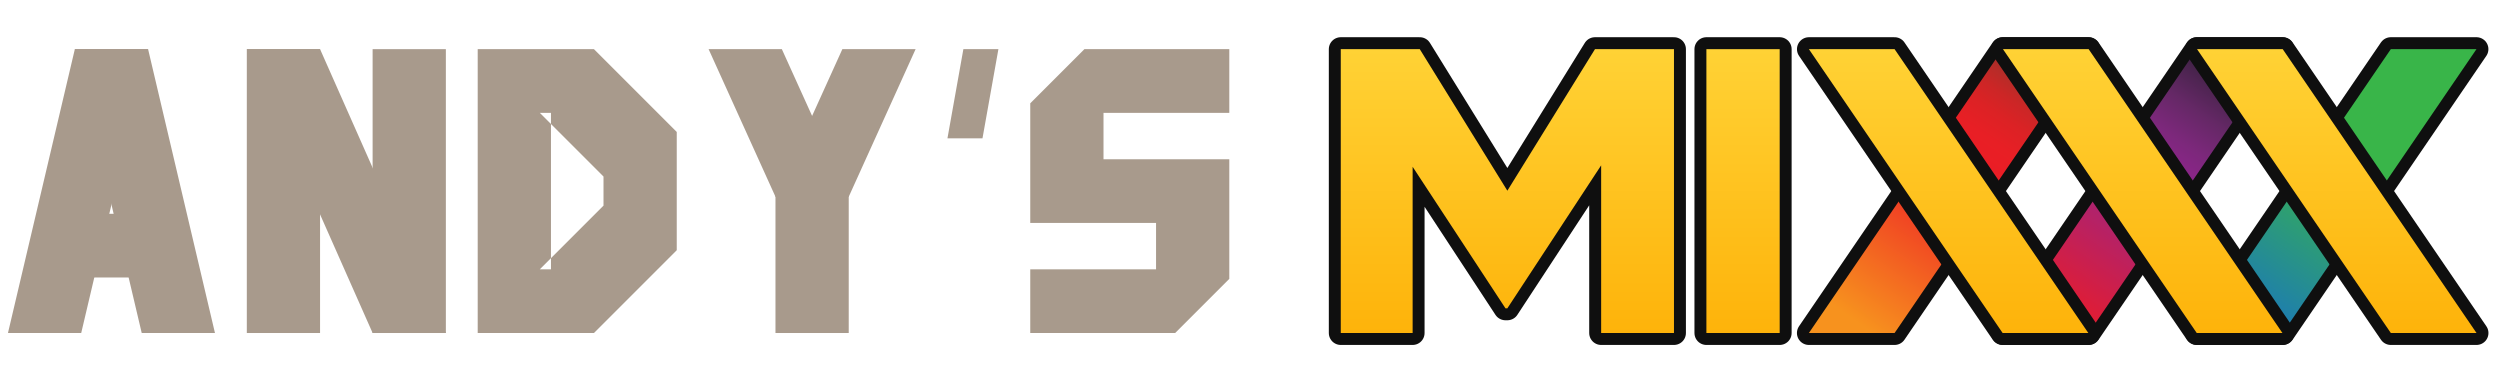
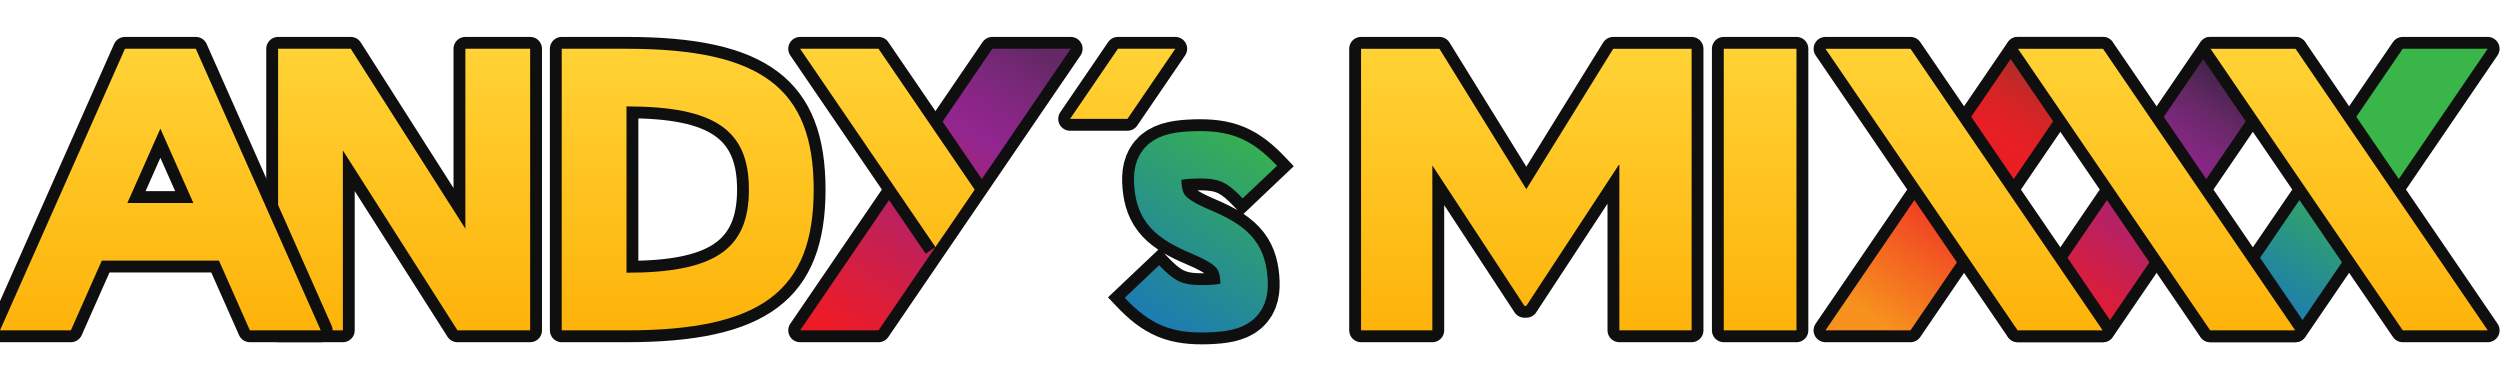
- <svg xmlns="http://www.w3.org/2000/svg" xmlns:xlink="http://www.w3.org/1999/xlink" width="157" height="24" version="1.1">
-   <g fill="#a89a8c">
-     <path d="M0.500,20.913 L4.700,3.087 L9.300,3.087 L5.100,20.913 Z" />
-     <path d="M13.500,20.913 L9.300,3.087 L4.700,3.087 L8.900,20.913 Z" />
-     <path d="M2.580,13.426 L11.420,13.426 L11.420,17.426 L2.580,17.426 Z" />
-     <path d="M15.500,3.087 L20.100,3.087 L20.100,20.913 L15.500,20.913 Z" />
-     <path d="M23.400,3.087 L28.000,3.087 L28.000,20.913 L23.400,20.913 Z" />
-     <path d="M15.500,3.087 L20.100,3.087 L28.000,20.913 L23.400,20.913 Z" />
-     <path d="M30.000,3.087 L37.300,3.087 L42.500,8.287 L42.500,15.713 L37.300,20.913 L30.000,20.913 Z M34.600,7.087 L33.900,7.087 L37.900,11.087 L37.900,12.913 L33.900,16.913 L34.600,16.913 Z" fill-rule="evenodd" />
-     <path d="M44.500,3.087 L49.100,3.087 L53.300,12.357 L48.700,12.357 Z" />
-     <path d="M52.900,3.087 L57.500,3.087 L53.300,12.357 L48.700,12.357 Z" />
-     <path d="M48.700,11.857 L53.300,11.857 L53.300,20.913 L48.700,20.913 Z" />
-     <path d="M60.500,3.087 L62.700,3.087 L61.700,8.687 L59.500,8.687 Z" />
-     <path d="M64.700,6.487 L68.100,3.087 L77.200,3.087 L77.200,7.087 L69.300,7.087 L69.300,10.000 L77.200,10.000 L77.200,17.513 L73.800,20.913 L64.700,20.913 L64.700,16.913 L72.600,16.913 L72.600,14.000 L64.700,14.000 Z" />
-   </g>
-   <g transform="translate(83.20,0)">
-     <defs id="defs57">
-       <linearGradient gradientUnits="userSpaceOnUse" gradientTransform="matrix(0.1991288,0,0,0.2000203,56.01339,3.087353)" y2="88.767" y1="-0.146" x2="13.486" x1="74.993" id="g">
-         <stop id="stop2" offset=".478" stop-color="#39b549" />
-         <stop id="stop4" offset="1" stop-color="#1a76bc" />
+ <svg xmlns="http://www.w3.org/2000/svg" xmlns:xlink="http://www.w3.org/1999/xlink" width="158.26" height="24" viewBox="0 0 158.26 24" version="1.1">
+   <g transform="translate(0,0)">
+     <defs>
+       <linearGradient id="an_slash" gradientUnits="userSpaceOnUse" x1="14.651" y1="3.087" x2="2.482" y2="20.913">
+         <stop offset="0.0" stop-color="#652866" />
+         <stop offset="0.129" stop-color="#7c287b" />
+         <stop offset="0.233" stop-color="#8b2589" />
+         <stop offset="0.299" stop-color="#91268f" />
+         <stop offset="1.0" stop-color="#ed1b26" />
      </linearGradient>
-       <linearGradient gradientUnits="userSpaceOnUse" gradientTransform="matrix(0.1991288,0,0,0.2000203,31.6365,3.087353)" y2="88.767" y1="-0.15" x2="13.488" x1="74.998" id="f">
-         <stop id="stop7" offset="0" stop-color="#381f1f" />
-         <stop id="stop9" offset=".002" stop-color="#3a1f20" />
-         <stop id="stop11" offset=".038" stop-color="#5b2825" />
-         <stop id="stop13" offset=".076" stop-color="#7c2f28" />
-         <stop id="stop15" offset=".117" stop-color="#9b2e28" />
-         <stop id="stop17" offset=".163" stop-color="#b62c28" />
-         <stop id="stop19" offset=".213" stop-color="#cc2626" />
-         <stop id="stop21" offset=".271" stop-color="#dc2225" />
-         <stop id="stop23" offset=".344" stop-color="#e81f25" />
-         <stop id="stop25" offset=".478" stop-color="#ed1b26" />
-         <stop id="stop27" offset="1" stop-color="#f7921e" />
+       <linearGradient id="an_amber" gradientUnits="userSpaceOnUse" x1="0" y1="3.087" x2="0" y2="20.913">
+         <stop offset="0" stop-color="#ffd235" />
+         <stop offset="1" stop-color="#feb30a" />
      </linearGradient>
-       <linearGradient gradientUnits="userSpaceOnUse" gradientTransform="matrix(0.1991288,0,0,0.2000203,43.82628,3.087353)" y2="88.766" y1="-0.147" x2="13.485" x1="74.992" id="e">
-         <stop id="stop30" offset="0" stop-color="#120e1e" />
-         <stop id="stop32" offset=".023" stop-color="#1b1426" />
-         <stop id="stop34" offset=".145" stop-color="#442349" />
-         <stop id="stop36" offset=".255" stop-color="#652866" />
-         <stop id="stop38" offset=".351" stop-color="#7c287b" />
-         <stop id="stop40" offset=".429" stop-color="#8b2589" />
-         <stop id="stop42" offset=".478" stop-color="#91268f" />
-         <stop id="stop44" offset="1" stop-color="#ed1b26" />
-       </linearGradient>
-       <linearGradient gradientUnits="userSpaceOnUse" y2="89.146" y1="0.028" x2="0" id="a">
-         <stop id="stop47" offset="0" stop-color="#ffd235" />
-         <stop id="stop49" offset="1" stop-color="#feb30a" />
-       </linearGradient>
-       <linearGradient xlink:href="#a" gradientUnits="userSpaceOnUse" gradientTransform="matrix(0.4467,0,0,0.4487,65.95079,0.01288623)" y2="89.146" y1="0.028" x2="0" id="d" />
-       <linearGradient xlink:href="#a" gradientUnits="userSpaceOnUse" gradientTransform="matrix(0.4467,0,0,0.4487,93.28883,0.01288623)" y2="89.146" y1="0.028" x2="0" id="c" />
-       <linearGradient xlink:href="#a" gradientUnits="userSpaceOnUse" gradientTransform="matrix(0.4467,0,0,0.4487,120.6313,0.01288623)" y2="89.146" y1="0.028" x2="0" id="b" />
-       <linearGradient xlink:href="#a" gradientUnits="userSpaceOnUse" gradientTransform="matrix(0.4467,0,0,0.4487,51.50898,0.01288623)" y2="89.146" y1="0.028" x2="0" id="i" />
-       <linearGradient xlink:href="#a" gradientUnits="userSpaceOnUse" gradientTransform="matrix(0.4467,0,0,0.4487,0,0.01288623)" y2="89.146" y1="0.028" x2="0" id="h" />
-       <linearGradient xlink:href="#a-6" gradientUnits="userSpaceOnUse" gradientTransform="matrix(0.4467,0,0,0.4487,65.95079,0.01288623)" y2="89.146" y1="0.028" x2="0" id="d-3" />
-       <linearGradient gradientUnits="userSpaceOnUse" y2="89.146" y1="0.028" x2="0" id="a-6">
-         <stop id="stop47-7" offset="0" stop-color="#ffd235" />
-         <stop id="stop49-5" offset="1" stop-color="#feb30a" />
-       </linearGradient>
-       <linearGradient xlink:href="#a-6" gradientUnits="userSpaceOnUse" gradientTransform="matrix(0.4467,0,0,0.4487,93.28883,0.01288623)" y2="89.146" y1="0.028" x2="0" id="c-3" />
-       <linearGradient gradientUnits="userSpaceOnUse" y2="89.146" y1="0.028" x2="0" id="linearGradient919">
-         <stop id="stop915" offset="0" stop-color="#ffd235" />
-         <stop id="stop917" offset="1" stop-color="#feb30a" />
-       </linearGradient>
-       <linearGradient xlink:href="#a-6" gradientUnits="userSpaceOnUse" gradientTransform="matrix(0.4467,0,0,0.4487,120.6313,0.01288623)" y2="89.146" y1="0.028" x2="0" id="b-5" />
-       <linearGradient gradientUnits="userSpaceOnUse" y2="89.146" y1="0.028" x2="0" id="linearGradient926">
-         <stop id="stop922" offset="0" stop-color="#ffd235" />
-         <stop id="stop924" offset="1" stop-color="#feb30a" />
-       </linearGradient>
-       <linearGradient xlink:href="#a-6" gradientUnits="userSpaceOnUse" gradientTransform="matrix(0.4467,0,0,0.4487,51.50898,0.01288623)" y2="89.146" y1="0.028" x2="0" id="i-6" />
-       <linearGradient gradientUnits="userSpaceOnUse" y2="89.146" y1="0.028" x2="0" id="linearGradient933">
-         <stop id="stop929" offset="0" stop-color="#ffd235" />
-         <stop id="stop931" offset="1" stop-color="#feb30a" />
-       </linearGradient>
-       <linearGradient xlink:href="#a-6" gradientUnits="userSpaceOnUse" gradientTransform="matrix(0.4467,0,0,0.4487,0,0.01288623)" y2="89.146" y1="0.028" x2="0" id="h-2" />
-       <linearGradient gradientUnits="userSpaceOnUse" y2="89.146" y1="0.028" x2="0" id="linearGradient940">
-         <stop id="stop936" offset="0" stop-color="#ffd235" />
-         <stop id="stop938" offset="1" stop-color="#feb30a" />
-       </linearGradient>
-       <linearGradient gradientUnits="userSpaceOnUse" gradientTransform="matrix(0.1991288,0,0,0.2000203,56.01339,3.087353)" y2="88.767" y1="-0.146" x2="13.486" x1="74.993" id="g-3">
-         <stop id="stop2-6" offset=".478" stop-color="#39b549" />
-         <stop id="stop4-0" offset="1" stop-color="#1a76bc" />
-       </linearGradient>
-       <linearGradient gradientUnits="userSpaceOnUse" gradientTransform="matrix(0.1991288,0,0,0.2000203,31.6365,3.087353)" y2="88.767" y1="-0.15" x2="13.488" x1="74.998" id="f-6">
-         <stop id="stop7-2" offset="0" stop-color="#381f1f" />
-         <stop id="stop9-6" offset=".002" stop-color="#3a1f20" />
-         <stop id="stop11-1" offset=".038" stop-color="#5b2825" />
-         <stop id="stop13-8" offset=".076" stop-color="#7c2f28" />
-         <stop id="stop15-7" offset=".117" stop-color="#9b2e28" />
-         <stop id="stop17-9" offset=".163" stop-color="#b62c28" />
-         <stop id="stop19-2" offset=".213" stop-color="#cc2626" />
-         <stop id="stop21-0" offset=".271" stop-color="#dc2225" />
-         <stop id="stop23-2" offset=".344" stop-color="#e81f25" />
-         <stop id="stop25-3" offset=".478" stop-color="#ed1b26" />
-         <stop id="stop27-7" offset="1" stop-color="#f7921e" />
-       </linearGradient>
-       <linearGradient gradientUnits="userSpaceOnUse" gradientTransform="matrix(0.1991288,0,0,0.2000203,43.82628,3.087353)" y2="88.766" y1="-0.147" x2="13.485" x1="74.992" id="e-5">
-         <stop id="stop30-9" offset="0" stop-color="#120e1e" />
-         <stop id="stop32-2" offset=".023" stop-color="#1b1426" />
-         <stop id="stop34-2" offset=".145" stop-color="#442349" />
-         <stop id="stop36-8" offset=".255" stop-color="#652866" />
-         <stop id="stop38-9" offset=".351" stop-color="#7c287b" />
-         <stop id="stop40-7" offset=".429" stop-color="#8b2589" />
-         <stop id="stop42-3" offset=".478" stop-color="#91268f" />
-         <stop id="stop44-6" offset="1" stop-color="#ed1b26" />
+       <linearGradient id="an_amberM" gradientUnits="userSpaceOnUse" x1="0" y1="0.013" x2="0" y2="40">
+         <stop offset="0" stop-color="#ffd235" />
+         <stop offset="1" stop-color="#feb30a" />
      </linearGradient>
    </defs>
-     <g style="fill:none;stroke:#0f0f0f;stroke-opacity:1;stroke-width:1.5;stroke-miterlimit:4;stroke-dasharray:none;stroke-linejoin:round" id="g1121">
-       <path d="M 54.774,20.913 66.943,3.087 h 5.379 L 60.155,20.913 Z" id="path59-1" style="fill:none;stroke-width:1.5;stroke:#0f0f0f;stroke-opacity:1;stroke-miterlimit:4;stroke-dasharray:none;stroke-linejoin:round" />
-       <path d="M 30.397,20.913 42.565,3.087 h 5.382 L 35.78,20.913 Z" id="path61-2" style="fill:none;stroke-width:1.5;stroke:#0f0f0f;stroke-opacity:1;stroke-miterlimit:4;stroke-dasharray:none;stroke-linejoin:round" />
-       <path d="M 42.587,20.913 54.756,3.087 H 60.135 L 47.968,20.913 Z" id="path63-9" style="fill:none;stroke-width:1.5;stroke:#0f0f0f;stroke-opacity:1;stroke-miterlimit:4;stroke-dasharray:none;stroke-linejoin:round" />
+     <g transform="translate(67.7397,0)">
+       <path d="M 3.03,3.087 L 6.662,3.087 L 3.632,7.526 L 0,7.526 Z" fill="none" stroke="#0f0f0f" stroke-width="1.5" stroke-linejoin="round" stroke-miterlimit="4" />
+       <path d="M 3.03,3.087 L 6.662,3.087 L 3.632,7.526 L 0,7.526 Z" fill="url(#an_amber)" />
    </g>
-     <path style="fill:url(#g);stroke-width:0.446" id="path59" d="M 54.774,20.913 66.943,3.087 h 5.379 L 60.155,20.913 Z" />
-     <path style="fill:url(#f);stroke-width:0.446" id="path61" d="M 30.397,20.913 42.565,3.087 h 5.382 L 35.78,20.913 Z" />
-     <path style="fill:url(#e);stroke-width:0.446" id="path63" d="M 42.587,20.913 54.756,3.087 H 60.135 L 47.968,20.913 Z" />
-     <g style="fill:none;stroke:#0f0f0f;stroke-width:3.365;stroke-miterlimit:4;stroke-dasharray:none;stroke-opacity:1;stroke-linejoin:round" id="g83" transform="matrix(0.4457774,0,0,0.4457774,1,3.081549)">
-       <path style="fill:none;stroke:#0f0f0f;stroke-width:3.365;stroke-miterlimit:4;stroke-dasharray:none;stroke-opacity:1;stroke-linejoin:round" id="path73" d="M 105.315,40 78.022,0.013 H 65.951 L 93.242,40 Z" />
-       <path style="fill:none;stroke:#0f0f0f;stroke-width:3.365;stroke-miterlimit:4;stroke-dasharray:none;stroke-opacity:1;stroke-linejoin:round" id="path75" d="M 132.658,40 105.36,0.013 H 93.289 L 120.587,40 Z" />
-       <path style="fill:none;stroke:#0f0f0f;stroke-width:3.365;stroke-miterlimit:4;stroke-dasharray:none;stroke-opacity:1;stroke-linejoin:round" id="path77" d="M 160.001,40 132.703,0.013 H 120.631 L 147.93,40 Z" />
-       <path style="fill:none;fill-rule:evenodd;stroke:#0f0f0f;stroke-width:3.365;stroke-miterlimit:4;stroke-dasharray:none;stroke-opacity:1;stroke-linejoin:round" id="path79" d="M 51.509,0.013 H 61.834 V 40 H 51.509 Z" />
-       <path style="fill:none;stroke:#0f0f0f;stroke-width:3.365;stroke-miterlimit:4;stroke-dasharray:none;stroke-opacity:1;stroke-linejoin:round" id="path81" d="M 10.124,40 V 16.583 l 13.078,19.939 h 0.267 L 36.682,16.381 V 40 H 46.942 V 0.013 H 35.812 L 23.469,19.952 11.131,0.013 H 0 V 40 Z" />
+     <g transform="translate(70.7897,0)">
+       <linearGradient id="an_sgrad4" gradientUnits="userSpaceOnUse" x1="9.584" y1="8.299" x2="0.88" y2="21.049">
+         <stop offset="0" stop-color="#39b549" />
+         <stop offset="1" stop-color="#1a76bc" />
+       </linearGradient>
+       <path d="M 9.479,12.071 L 8.963,11.527 C 7.636,10.124 6.713,9.743 4.804,9.805 C 2.895,9.868 2.387,10.296 2.513,11.737 C 2.64,13.178 3.243,13.829 5.232,14.674 C 7.221,15.518 7.824,16.169 7.95,17.61 C 8.077,19.052 7.569,19.48 5.66,19.542 C 3.75,19.605 2.828,19.223 1.5,17.821 L 0.984,17.276" fill="none" stroke="#0f0f0f" stroke-width="4.5" stroke-linejoin="round" stroke-linecap="butt" stroke-miterlimit="4" />
+       <path d="M 8.963,11.527 C 7.636,10.124 6.713,9.743 4.804,9.805 C 2.895,9.868 2.387,10.296 2.513,11.737 C 2.64,13.178 3.243,13.829 5.232,14.674 C 7.221,15.518 7.824,16.169 7.95,17.61 C 8.077,19.052 7.569,19.48 5.66,19.542 C 3.75,19.605 2.828,19.223 1.5,17.821" fill="none" stroke="url(#an_sgrad4)" stroke-width="3" stroke-linejoin="round" stroke-linecap="butt" stroke-miterlimit="4" />
    </g>
-     <g id="g83-9" transform="matrix(0.4457774,0,0,0.4457774,1,3.08155)" style="stroke-width:0.448">
-       <path id="path73-1" d="M 105.315,40 78.022,0.013 H 65.951 L 93.242,40 Z" style="fill:url(#d-3)" />
-       <path id="path75-2" d="M 132.658,40 105.36,0.013 H 93.289 L 120.587,40 Z" style="fill:url(#c-3)" />
-       <path id="path77-7" d="M 160.001,40 132.703,0.013 H 120.631 L 147.93,40 Z" style="fill:url(#b-5)" />
-       <path id="path79-0" d="M 51.509,0.013 H 61.834 V 40 H 51.509 Z" style="fill:url(#i-6);fill-rule:evenodd" />
-       <path id="path81-9" d="M 10.124,40 V 16.583 l 13.078,19.939 h 0.267 L 36.682,16.381 V 40 H 46.942 V 0.013 H 35.812 L 23.469,19.952 11.131,0.013 H 0 V 40 Z" style="fill:url(#h-2)" />
+     <g transform="translate(50.6497,0)">
+       <path d="M 0,20.913 L 12.169,3.087 L 17.133,3.087 L 4.964,20.913 Z" fill="none" stroke="#0f0f0f" stroke-width="1.5" stroke-linejoin="round" stroke-miterlimit="4" />
+       <path d="M 0,20.913 L 12.169,3.087 L 17.133,3.087 L 4.964,20.913 Z" fill="url(#an_slash)" />
+       <path d="M 8.567,15.636 L 0,3.087 L 4.964,3.087 L 11.049,12" fill="none" stroke="#0f0f0f" stroke-width="1.5" stroke-linejoin="round" stroke-miterlimit="4" />
+       <path d="M 0,3.087 L 4.964,3.087 L 11.049,12 L 8.567,15.636 Z" fill="url(#an_amber)" />
+     </g>
+     <g transform="translate(35.5597,0)">
+       <path d="M 0,3.087 L 4.1,3.087 C 12.632,3.087 15.95,5.583 15.95,12 C 15.95,18.417 12.632,20.913 4.1,20.913 L 0,20.913 Z M 4.1,6.736 L 4.1,6.736 C 9.68,6.736 11.85,8.21 11.85,12 C 11.85,15.79 9.68,17.264 4.1,17.264 L 4.1,17.264 Z" fill="none" stroke="#0f0f0f" stroke-width="1.5" stroke-linejoin="round" stroke-miterlimit="4" />
+       <path d="M 0,3.087 L 4.1,3.087 C 12.632,3.087 15.95,5.583 15.95,12 C 15.95,18.417 12.632,20.913 4.1,20.913 L 0,20.913 Z M 4.1,6.736 L 4.1,6.736 C 9.68,6.736 11.85,8.21 11.85,12 C 11.85,15.79 9.68,17.264 4.1,17.264 L 4.1,17.264 Z" fill="url(#an_amber)" fill-rule="evenodd" />
+     </g>
+     <g transform="translate(17.605,0)">
+       <path d="M 0,3.087 L 4.599,3.087 L 11.855,14.477 L 11.855,3.087 L 15.955,3.087 L 15.955,20.913 L 11.356,20.913 L 4.1,9.523 L 4.1,20.913 L 0,20.913 Z" fill="none" stroke="#0f0f0f" stroke-width="1.5" stroke-linejoin="round" stroke-miterlimit="4" />
+       <path d="M 0,3.087 L 4.599,3.087 L 11.855,14.477 L 11.855,3.087 L 15.955,3.087 L 15.955,20.913 L 11.356,20.913 L 4.1,9.523 L 4.1,20.913 L 0,20.913 Z" fill="url(#an_amber)" fill-rule="evenodd" />
+     </g>
+     <g transform="translate(0,0)">
+       <path d="M 0,20.913 L 7.91,3.087 L 12.395,3.087 L 20.305,20.913 L 15.819,20.913 L 13.861,16.498 L 6.444,16.498 L 4.486,20.913 Z M 10.152,8.142 L 12.241,12.849 L 8.063,12.849 Z" fill="none" stroke="#0f0f0f" stroke-width="1.5" stroke-linejoin="round" stroke-miterlimit="4" />
+       <path d="M 0,20.913 L 7.91,3.087 L 12.395,3.087 L 20.305,20.913 L 15.819,20.913 L 13.861,16.498 L 6.444,16.498 L 4.486,20.913 Z M 10.152,8.142 L 12.241,12.849 L 8.063,12.849 Z" fill="url(#an_amber)" fill-rule="evenodd" />
+     </g>
+   </g>
+   <g transform="translate(85.16,0)">
+     <defs id="mx_defs57">
+       <linearGradient gradientUnits="userSpaceOnUse" gradientTransform="matrix(0.1991288,0,0,0.2000203,56.01339,3.087353)" y2="88.767" y1="-0.146" x2="13.486" x1="74.993" id="mx_g">
+         <stop id="mx_stop2" offset=".478" stop-color="#39b549" />
+         <stop id="mx_stop4" offset="1" stop-color="#1a76bc" />
+       </linearGradient>
+       <linearGradient gradientUnits="userSpaceOnUse" gradientTransform="matrix(0.1991288,0,0,0.2000203,31.6365,3.087353)" y2="88.767" y1="-0.15" x2="13.488" x1="74.998" id="mx_f">
+         <stop id="mx_stop7" offset="0" stop-color="#381f1f" />
+         <stop id="mx_stop9" offset=".002" stop-color="#3a1f20" />
+         <stop id="mx_stop11" offset=".038" stop-color="#5b2825" />
+         <stop id="mx_stop13" offset=".076" stop-color="#7c2f28" />
+         <stop id="mx_stop15" offset=".117" stop-color="#9b2e28" />
+         <stop id="mx_stop17" offset=".163" stop-color="#b62c28" />
+         <stop id="mx_stop19" offset=".213" stop-color="#cc2626" />
+         <stop id="mx_stop21" offset=".271" stop-color="#dc2225" />
+         <stop id="mx_stop23" offset=".344" stop-color="#e81f25" />
+         <stop id="mx_stop25" offset=".478" stop-color="#ed1b26" />
+         <stop id="mx_stop27" offset="1" stop-color="#f7921e" />
+       </linearGradient>
+       <linearGradient gradientUnits="userSpaceOnUse" gradientTransform="matrix(0.1991288,0,0,0.2000203,43.82628,3.087353)" y2="88.766" y1="-0.147" x2="13.485" x1="74.992" id="mx_e">
+         <stop id="mx_stop30" offset="0" stop-color="#120e1e" />
+         <stop id="mx_stop32" offset=".023" stop-color="#1b1426" />
+         <stop id="mx_stop34" offset=".145" stop-color="#442349" />
+         <stop id="mx_stop36" offset=".255" stop-color="#652866" />
+         <stop id="mx_stop38" offset=".351" stop-color="#7c287b" />
+         <stop id="mx_stop40" offset=".429" stop-color="#8b2589" />
+         <stop id="mx_stop42" offset=".478" stop-color="#91268f" />
+         <stop id="mx_stop44" offset="1" stop-color="#ed1b26" />
+       </linearGradient>
+       <linearGradient gradientUnits="userSpaceOnUse" y2="89.146" y1="0.028" x2="0" id="mx_a">
+         <stop id="mx_stop47" offset="0" stop-color="#ffd235" />
+         <stop id="mx_stop49" offset="1" stop-color="#feb30a" />
+       </linearGradient>
+       <linearGradient xlink:href="#mx_a" gradientUnits="userSpaceOnUse" gradientTransform="matrix(0.4467,0,0,0.4487,65.95079,0.01288623)" y2="89.146" y1="0.028" x2="0" id="mx_d" />
+       <linearGradient xlink:href="#mx_a" gradientUnits="userSpaceOnUse" gradientTransform="matrix(0.4467,0,0,0.4487,93.28883,0.01288623)" y2="89.146" y1="0.028" x2="0" id="mx_c" />
+       <linearGradient xlink:href="#mx_a" gradientUnits="userSpaceOnUse" gradientTransform="matrix(0.4467,0,0,0.4487,120.6313,0.01288623)" y2="89.146" y1="0.028" x2="0" id="mx_b" />
+       <linearGradient xlink:href="#mx_a" gradientUnits="userSpaceOnUse" gradientTransform="matrix(0.4467,0,0,0.4487,51.50898,0.01288623)" y2="89.146" y1="0.028" x2="0" id="mx_i" />
+       <linearGradient xlink:href="#mx_a" gradientUnits="userSpaceOnUse" gradientTransform="matrix(0.4467,0,0,0.4487,0,0.01288623)" y2="89.146" y1="0.028" x2="0" id="mx_h" />
+       <linearGradient xlink:href="#mx_a-6" gradientUnits="userSpaceOnUse" gradientTransform="matrix(0.4467,0,0,0.4487,65.95079,0.01288623)" y2="89.146" y1="0.028" x2="0" id="mx_d-3" />
+       <linearGradient gradientUnits="userSpaceOnUse" y2="89.146" y1="0.028" x2="0" id="mx_a-6">
+         <stop id="mx_stop47-7" offset="0" stop-color="#ffd235" />
+         <stop id="mx_stop49-5" offset="1" stop-color="#feb30a" />
+       </linearGradient>
+       <linearGradient xlink:href="#mx_a-6" gradientUnits="userSpaceOnUse" gradientTransform="matrix(0.4467,0,0,0.4487,93.28883,0.01288623)" y2="89.146" y1="0.028" x2="0" id="mx_c-3" />
+       <linearGradient gradientUnits="userSpaceOnUse" y2="89.146" y1="0.028" x2="0" id="mx_linearGradient919">
+         <stop id="mx_stop915" offset="0" stop-color="#ffd235" />
+         <stop id="mx_stop917" offset="1" stop-color="#feb30a" />
+       </linearGradient>
+       <linearGradient xlink:href="#mx_a-6" gradientUnits="userSpaceOnUse" gradientTransform="matrix(0.4467,0,0,0.4487,120.6313,0.01288623)" y2="89.146" y1="0.028" x2="0" id="mx_b-5" />
+       <linearGradient gradientUnits="userSpaceOnUse" y2="89.146" y1="0.028" x2="0" id="mx_linearGradient926">
+         <stop id="mx_stop922" offset="0" stop-color="#ffd235" />
+         <stop id="mx_stop924" offset="1" stop-color="#feb30a" />
+       </linearGradient>
+       <linearGradient xlink:href="#mx_a-6" gradientUnits="userSpaceOnUse" gradientTransform="matrix(0.4467,0,0,0.4487,51.50898,0.01288623)" y2="89.146" y1="0.028" x2="0" id="mx_i-6" />
+       <linearGradient gradientUnits="userSpaceOnUse" y2="89.146" y1="0.028" x2="0" id="mx_linearGradient933">
+         <stop id="mx_stop929" offset="0" stop-color="#ffd235" />
+         <stop id="mx_stop931" offset="1" stop-color="#feb30a" />
+       </linearGradient>
+       <linearGradient xlink:href="#mx_a-6" gradientUnits="userSpaceOnUse" gradientTransform="matrix(0.4467,0,0,0.4487,0,0.01288623)" y2="89.146" y1="0.028" x2="0" id="mx_h-2" />
+       <linearGradient gradientUnits="userSpaceOnUse" y2="89.146" y1="0.028" x2="0" id="mx_linearGradient940">
+         <stop id="mx_stop936" offset="0" stop-color="#ffd235" />
+         <stop id="mx_stop938" offset="1" stop-color="#feb30a" />
+       </linearGradient>
+       <linearGradient gradientUnits="userSpaceOnUse" gradientTransform="matrix(0.1991288,0,0,0.2000203,56.01339,3.087353)" y2="88.767" y1="-0.146" x2="13.486" x1="74.993" id="mx_g-3">
+         <stop id="mx_stop2-6" offset=".478" stop-color="#39b549" />
+         <stop id="mx_stop4-0" offset="1" stop-color="#1a76bc" />
+       </linearGradient>
+       <linearGradient gradientUnits="userSpaceOnUse" gradientTransform="matrix(0.1991288,0,0,0.2000203,31.6365,3.087353)" y2="88.767" y1="-0.15" x2="13.488" x1="74.998" id="mx_f-6">
+         <stop id="mx_stop7-2" offset="0" stop-color="#381f1f" />
+         <stop id="mx_stop9-6" offset=".002" stop-color="#3a1f20" />
+         <stop id="mx_stop11-1" offset=".038" stop-color="#5b2825" />
+         <stop id="mx_stop13-8" offset=".076" stop-color="#7c2f28" />
+         <stop id="mx_stop15-7" offset=".117" stop-color="#9b2e28" />
+         <stop id="mx_stop17-9" offset=".163" stop-color="#b62c28" />
+         <stop id="mx_stop19-2" offset=".213" stop-color="#cc2626" />
+         <stop id="mx_stop21-0" offset=".271" stop-color="#dc2225" />
+         <stop id="mx_stop23-2" offset=".344" stop-color="#e81f25" />
+         <stop id="mx_stop25-3" offset=".478" stop-color="#ed1b26" />
+         <stop id="mx_stop27-7" offset="1" stop-color="#f7921e" />
+       </linearGradient>
+       <linearGradient gradientUnits="userSpaceOnUse" gradientTransform="matrix(0.1991288,0,0,0.2000203,43.82628,3.087353)" y2="88.766" y1="-0.147" x2="13.485" x1="74.992" id="mx_e-5">
+         <stop id="mx_stop30-9" offset="0" stop-color="#120e1e" />
+         <stop id="mx_stop32-2" offset=".023" stop-color="#1b1426" />
+         <stop id="mx_stop34-2" offset=".145" stop-color="#442349" />
+         <stop id="mx_stop36-8" offset=".255" stop-color="#652866" />
+         <stop id="mx_stop38-9" offset=".351" stop-color="#7c287b" />
+         <stop id="mx_stop40-7" offset=".429" stop-color="#8b2589" />
+         <stop id="mx_stop42-3" offset=".478" stop-color="#91268f" />
+         <stop id="mx_stop44-6" offset="1" stop-color="#ed1b26" />
+       </linearGradient>
+     </defs>
+     <g style="fill:none;stroke:#0f0f0f;stroke-opacity:1;stroke-width:1.5;stroke-miterlimit:4;stroke-dasharray:none;stroke-linejoin:round" id="mx_g1121">
+       <path d="M 54.774,20.913 66.943,3.087 h 5.379 L 60.155,20.913 Z" id="mx_path59-1" style="fill:none;stroke-width:1.5;stroke:#0f0f0f;stroke-opacity:1;stroke-miterlimit:4;stroke-dasharray:none;stroke-linejoin:round" />
+       <path d="M 30.397,20.913 42.565,3.087 h 5.382 L 35.78,20.913 Z" id="mx_path61-2" style="fill:none;stroke-width:1.5;stroke:#0f0f0f;stroke-opacity:1;stroke-miterlimit:4;stroke-dasharray:none;stroke-linejoin:round" />
+       <path d="M 42.587,20.913 54.756,3.087 H 60.135 L 47.968,20.913 Z" id="mx_path63-9" style="fill:none;stroke-width:1.5;stroke:#0f0f0f;stroke-opacity:1;stroke-miterlimit:4;stroke-dasharray:none;stroke-linejoin:round" />
+     </g>
+     <path style="fill:url(#mx_g);stroke-width:0.446" id="mx_path59" d="M 54.774,20.913 66.943,3.087 h 5.379 L 60.155,20.913 Z" />
+     <path style="fill:url(#mx_f);stroke-width:0.446" id="mx_path61" d="M 30.397,20.913 42.565,3.087 h 5.382 L 35.78,20.913 Z" />
+     <path style="fill:url(#mx_e);stroke-width:0.446" id="mx_path63" d="M 42.587,20.913 54.756,3.087 H 60.135 L 47.968,20.913 Z" />
+     <g style="fill:none;stroke:#0f0f0f;stroke-width:3.365;stroke-miterlimit:4;stroke-dasharray:none;stroke-opacity:1;stroke-linejoin:round" id="mx_g83" transform="matrix(0.4457774,0,0,0.4457774,1,3.081549)">
+       <path style="fill:none;stroke:#0f0f0f;stroke-width:3.365;stroke-miterlimit:4;stroke-dasharray:none;stroke-opacity:1;stroke-linejoin:round" id="mx_path73" d="M 105.315,40 78.022,0.013 H 65.951 L 93.242,40 Z" />
+       <path style="fill:none;stroke:#0f0f0f;stroke-width:3.365;stroke-miterlimit:4;stroke-dasharray:none;stroke-opacity:1;stroke-linejoin:round" id="mx_path75" d="M 132.658,40 105.36,0.013 H 93.289 L 120.587,40 Z" />
+       <path style="fill:none;stroke:#0f0f0f;stroke-width:3.365;stroke-miterlimit:4;stroke-dasharray:none;stroke-opacity:1;stroke-linejoin:round" id="mx_path77" d="M 160.001,40 132.703,0.013 H 120.631 L 147.93,40 Z" />
+       <path style="fill:none;fill-rule:evenodd;stroke:#0f0f0f;stroke-width:3.365;stroke-miterlimit:4;stroke-dasharray:none;stroke-opacity:1;stroke-linejoin:round" id="mx_path79" d="M 51.509,0.013 H 61.834 V 40 H 51.509 Z" />
+       <path style="fill:none;stroke:#0f0f0f;stroke-width:3.365;stroke-miterlimit:4;stroke-dasharray:none;stroke-opacity:1;stroke-linejoin:round" id="mx_path81" d="M 10.124,40 V 16.583 l 13.078,19.939 h 0.267 L 36.682,16.381 V 40 H 46.942 V 0.013 H 35.812 L 23.469,19.952 11.131,0.013 H 0 V 40 Z" />
+     </g>
+     <g id="mx_g83-9" transform="matrix(0.4457774,0,0,0.4457774,1,3.08155)" style="stroke-width:0.448">
+       <path id="mx_path73-1" d="M 105.315,40 78.022,0.013 H 65.951 L 93.242,40 Z" style="fill:url(#mx_d-3)" />
+       <path id="mx_path75-2" d="M 132.658,40 105.36,0.013 H 93.289 L 120.587,40 Z" style="fill:url(#mx_c-3)" />
+       <path id="mx_path77-7" d="M 160.001,40 132.703,0.013 H 120.631 L 147.93,40 Z" style="fill:url(#mx_b-5)" />
+       <path id="mx_path79-0" d="M 51.509,0.013 H 61.834 V 40 H 51.509 Z" style="fill:url(#mx_i-6);fill-rule:evenodd" />
+       <path id="mx_path81-9" d="M 10.124,40 V 16.583 l 13.078,19.939 h 0.267 L 36.682,16.381 V 40 H 46.942 V 0.013 H 35.812 L 23.469,19.952 11.131,0.013 H 0 V 40 Z" style="fill:url(#mx_h-2)" />
    </g>
  </g>
</svg>
